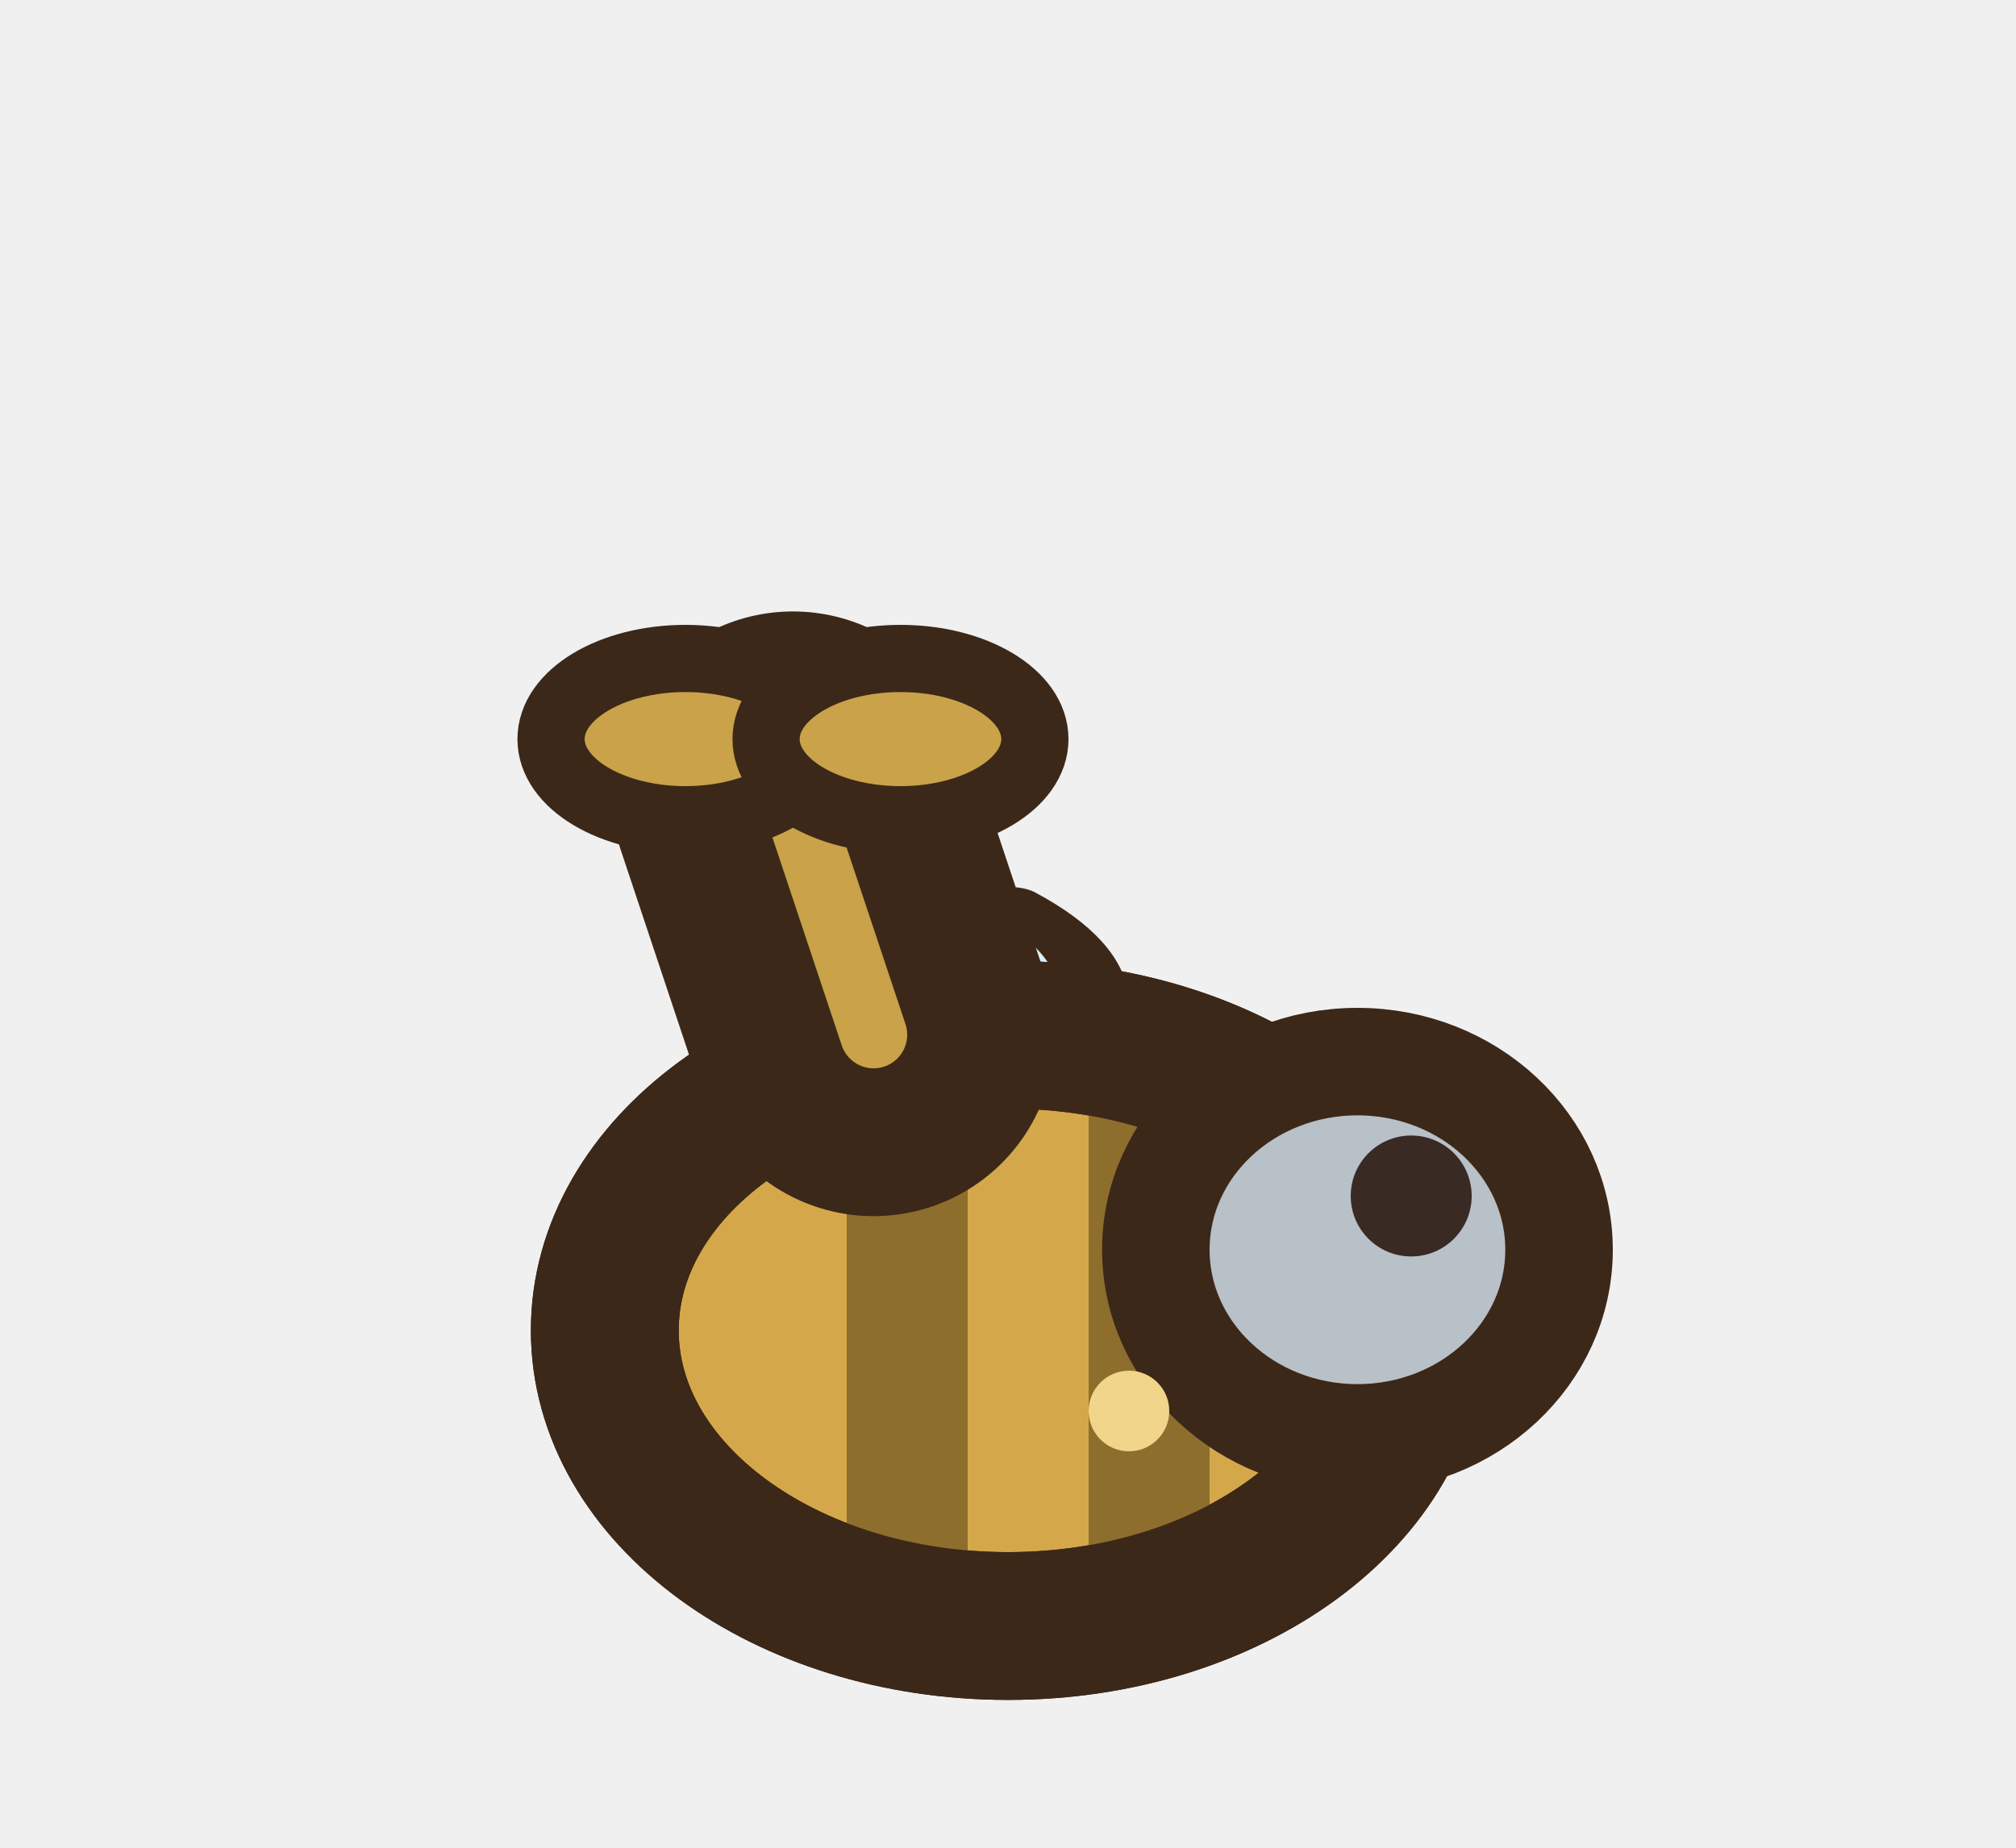
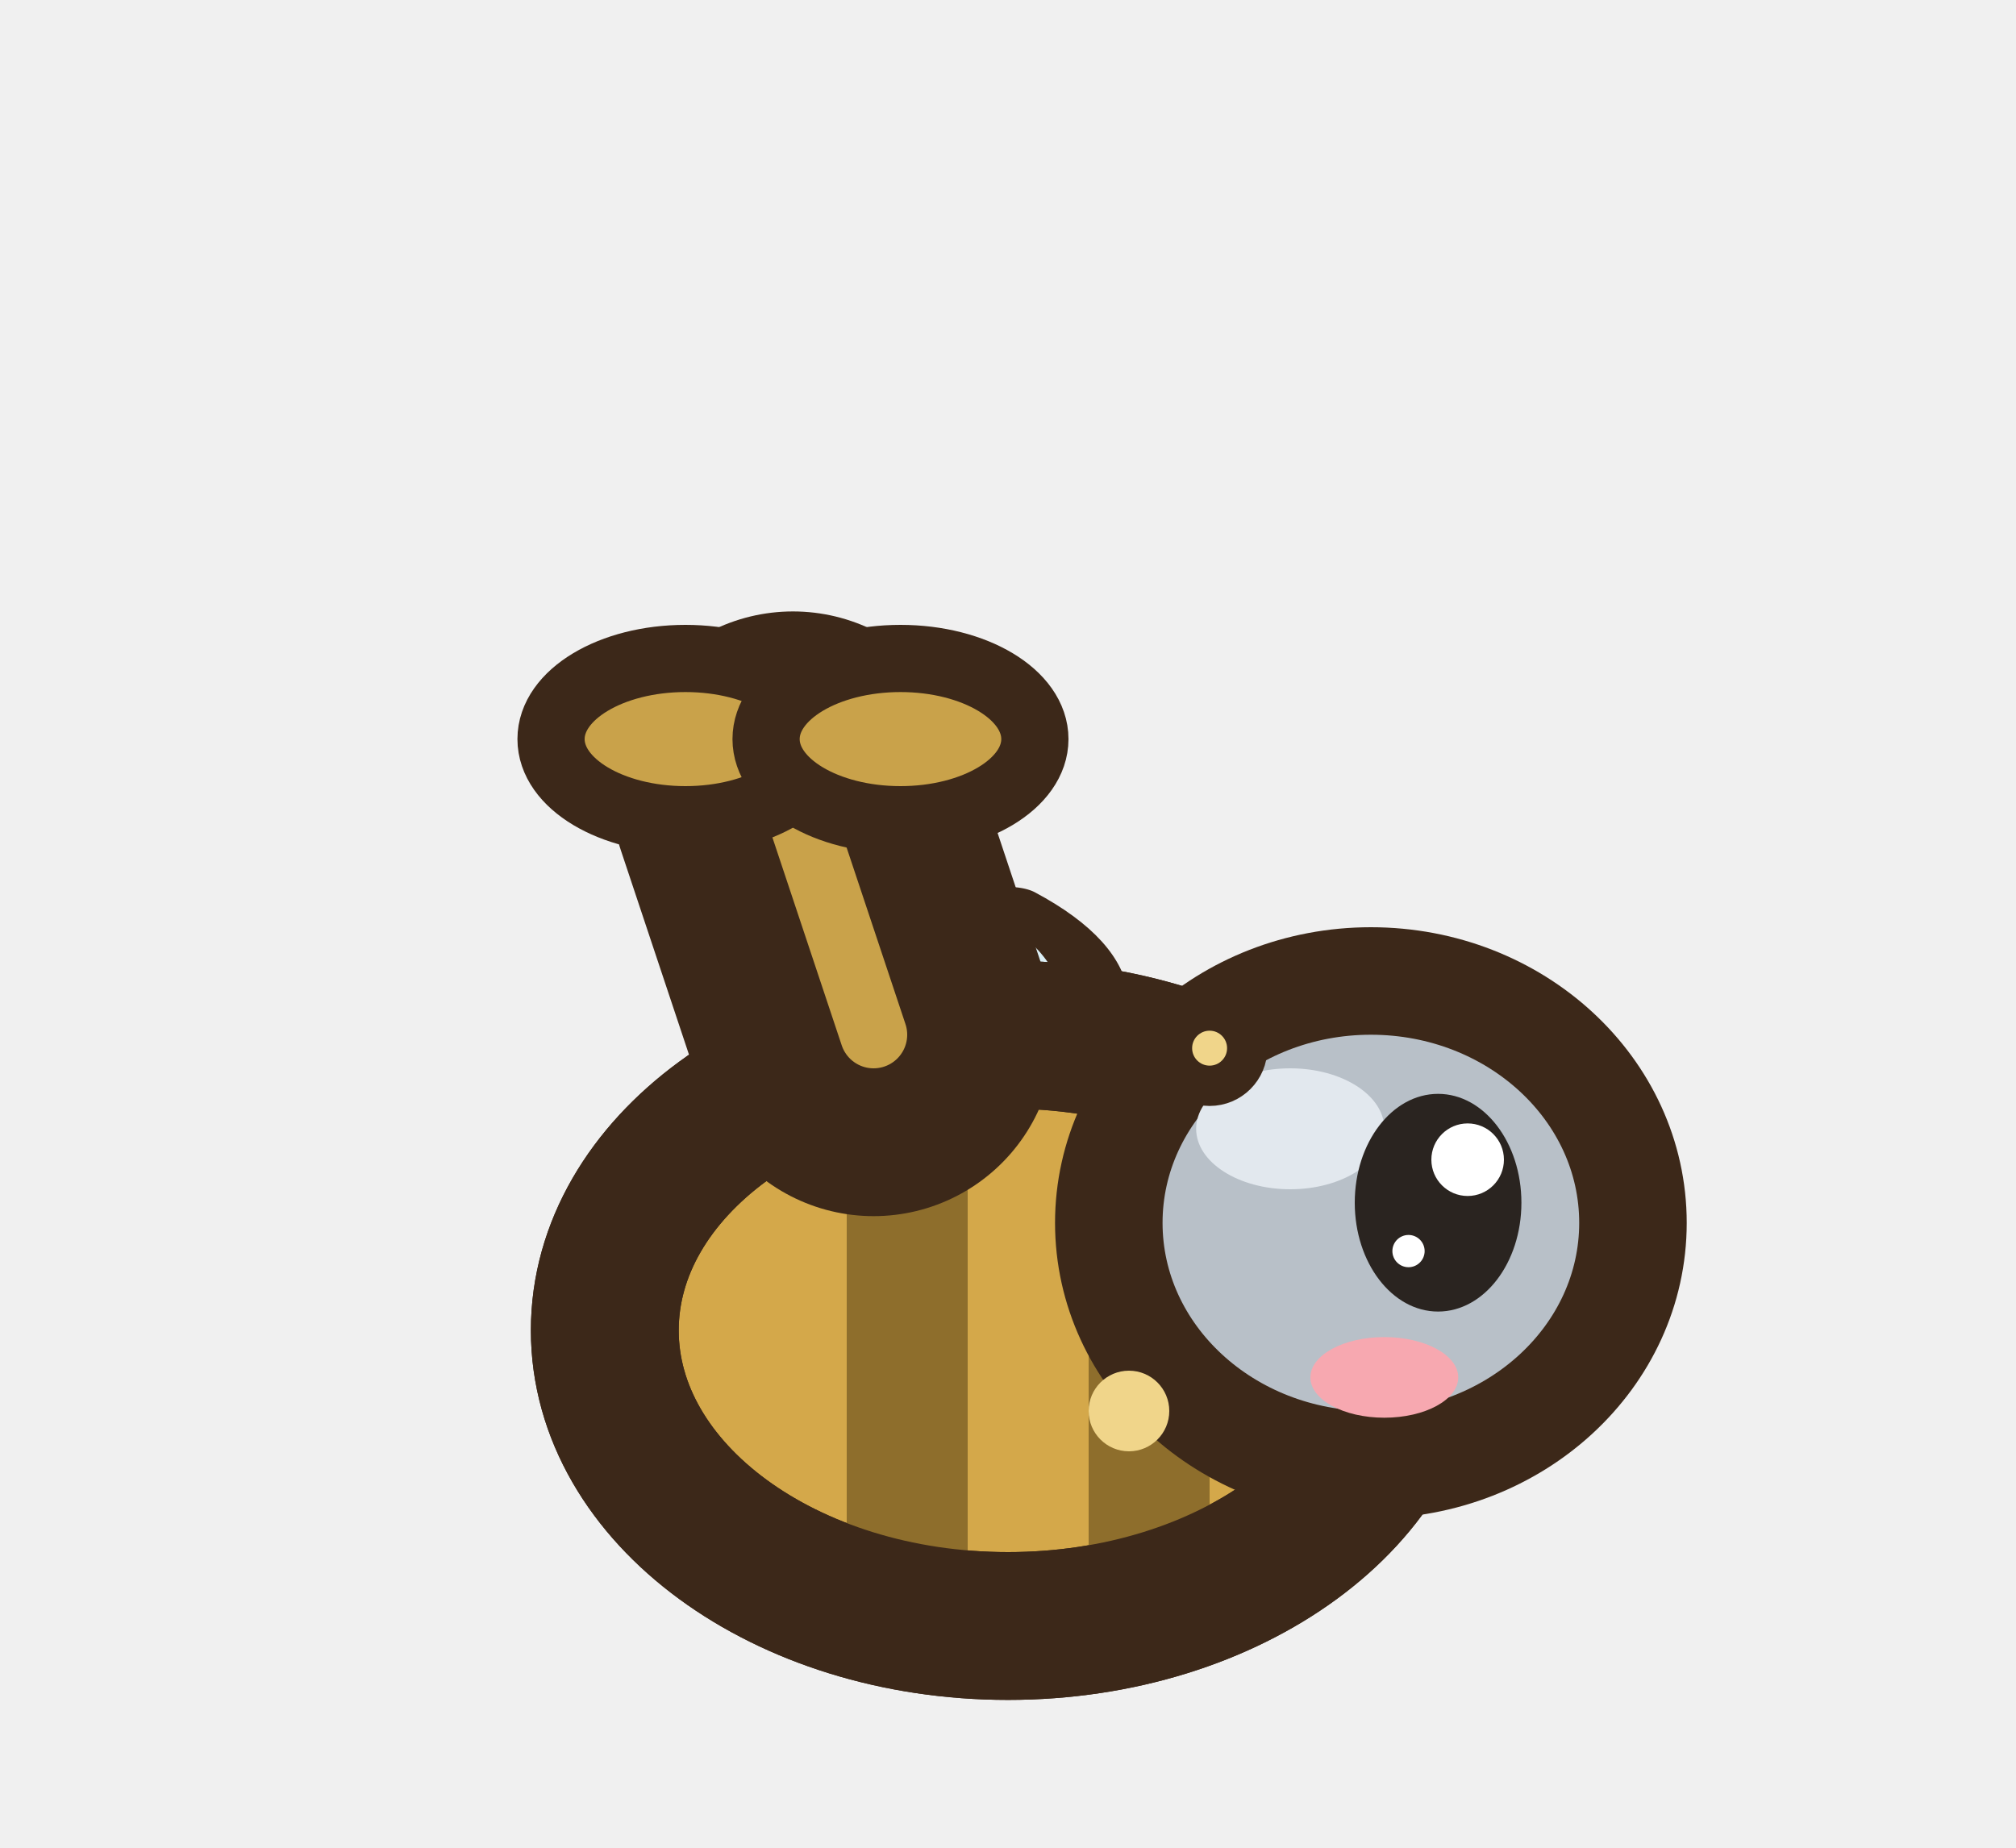
<svg xmlns="http://www.w3.org/2000/svg" width="15" height="13.75" viewBox="-7.5 -12.5 15 13.75">
  <g transform="translate(0 1.6)">
    <g transform="translate(-0.4 -5.8) scale(1 0.4)">
      <path d="M0,0 Q-2.2,-3.8 0.4,-4 Q1.6,-2.4 0.6,0 Z" fill-opacity="0.85" fill="#D8EEF6" stroke="#3C2819" stroke-width="0.5" stroke-linejoin="round" stroke-linecap="round" />
    </g>
    <ellipse cx="0" cy="-4.2" rx="3" ry="2.2" fill="#D4A84A" stroke="#3C2819" stroke-width="1.1" stroke-linejoin="round" stroke-linecap="round" />
    <clipPath id="beemvol2">
      <path d="M-3,-4.2 a3,2.2 0 1,0 6,0 a3,2.2 0 1,0 -6,0 Z" />
    </clipPath>
    <g clip-path="url(#beemvol2)">
      <rect x="-1.2" y="-7.2" width="0.9" height="6" fill="#8E6E2C" />
      <rect x="0.6" y="-7.2" width="0.9" height="6" fill="#8E6E2C" />
    </g>
    <ellipse cx="0" cy="-4.2" rx="3" ry="2.2" fill="none" stroke="#3C2819" stroke-width="1.1" stroke-linejoin="round" stroke-linecap="round" />
-     <ellipse cx="2.6" cy="-4.8" rx="1.5" ry="1.4" fill="#B8C0C8" stroke="#3C2819" stroke-width="0.8" stroke-linejoin="round" stroke-linecap="round" />
-     <ellipse cx="3" cy="-5.2" rx="0.45" ry="0.45" fill="#3A2A24" stroke="none" />
+     <ellipse cx="2.7" cy="-5" rx="1.95" ry="1.8" fill="#B8C0C8" stroke="#3C2819" stroke-width="0.8" stroke-linejoin="round" stroke-linecap="round" />
+     <ellipse cx="2.1" cy="-5.7" rx="0.7" ry="0.45" fill="#E2E8EE" stroke="none" />
+     <ellipse cx="3.2" cy="-5.15" rx="0.62" ry="0.81" fill="#2A2420" stroke="none" />
+     <ellipse cx="3.42" cy="-5.47" rx="0.27" ry="0.27" fill="#FFFFFF" stroke="none" />
+     <ellipse cx="2.98" cy="-4.79" rx="0.12" ry="0.12" fill="#FFFFFF" stroke="none" />
+     <ellipse cx="2.8" cy="-3.85" rx="0.55" ry="0.3" fill="#F7A8B0" stroke="none" />
+     <ellipse cx="1.5" cy="-6.3" rx="0.28" ry="0.28" fill="#F0D58A" stroke="#3C2819" stroke-width="0.3" stroke-linejoin="round" stroke-linecap="round" />
    <path d="M-1,-6.4 L-1.6,-8.2" stroke="#3C2819" stroke-width="2.7" stroke-linecap="round" />
    <path d="M-1,-6.4 L-1.6,-8.2" stroke="#C9A24A" stroke-width="0.5" stroke-linecap="round" />
    <ellipse cx="-2.4" cy="-8.6" rx="1" ry="0.6" fill="#C9A24A" stroke="#3C2819" stroke-width="0.5" stroke-linejoin="round" stroke-linecap="round" />
    <ellipse cx="-0.8" cy="-8.6" rx="1" ry="0.6" fill="#C9A24A" stroke="#3C2819" stroke-width="0.5" stroke-linejoin="round" stroke-linecap="round" />
    <ellipse cx="0.9" cy="-3.6" rx="0.3" ry="0.3" fill="#F0D58A" stroke="none" />
  </g>
</svg>
